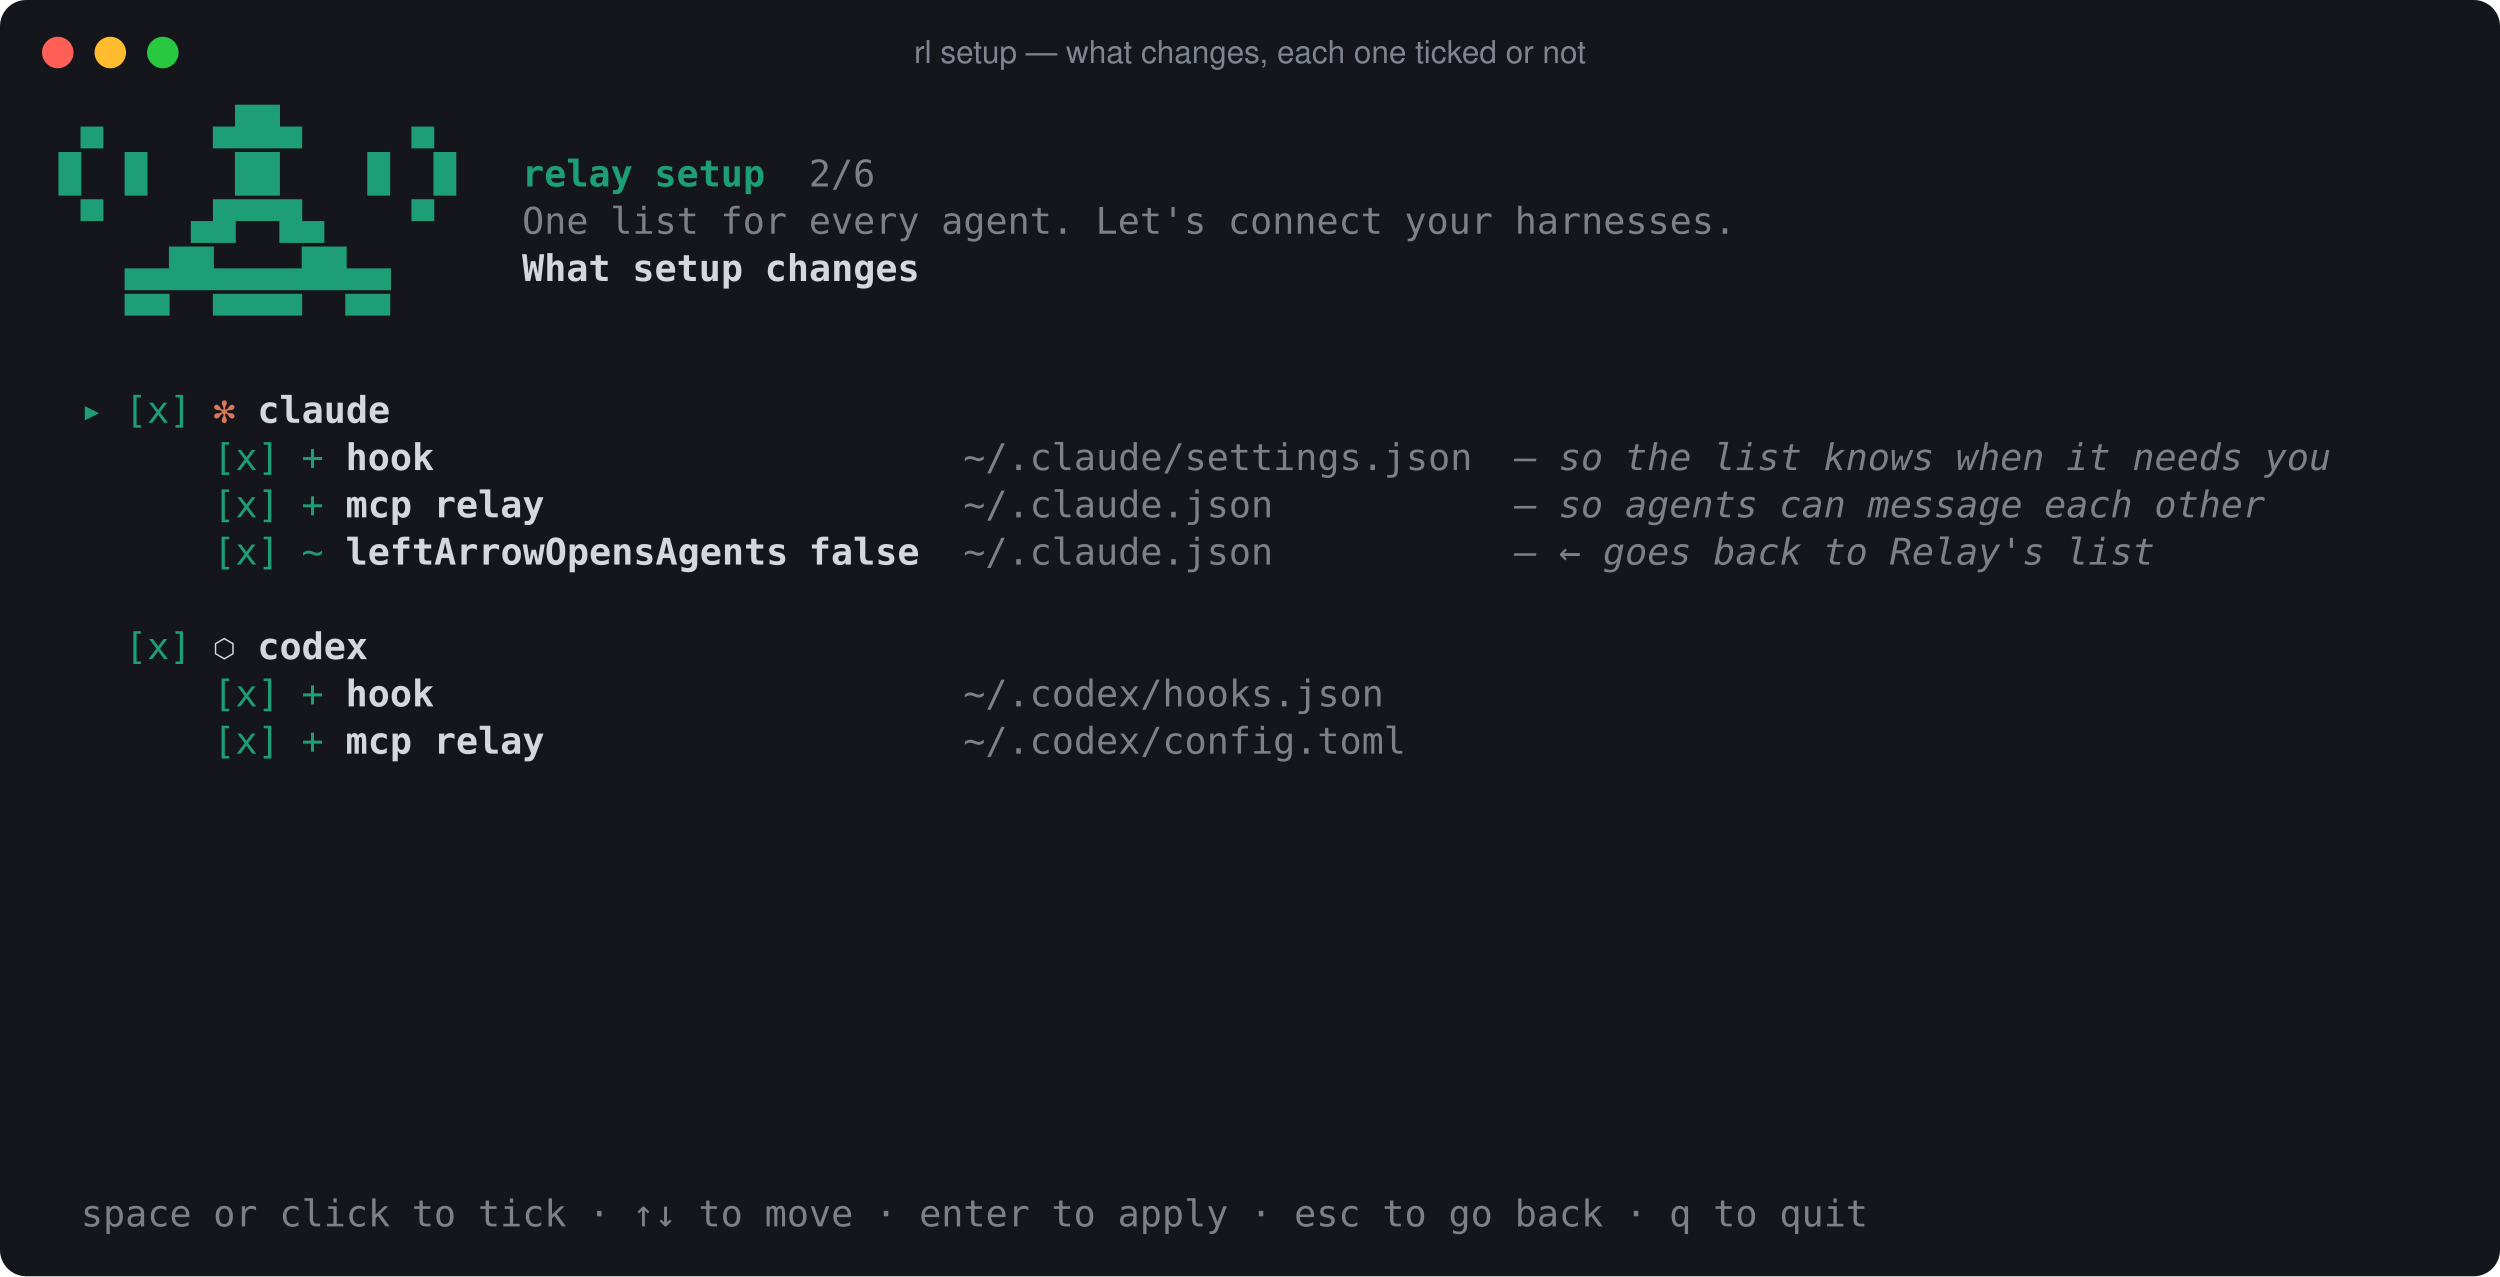
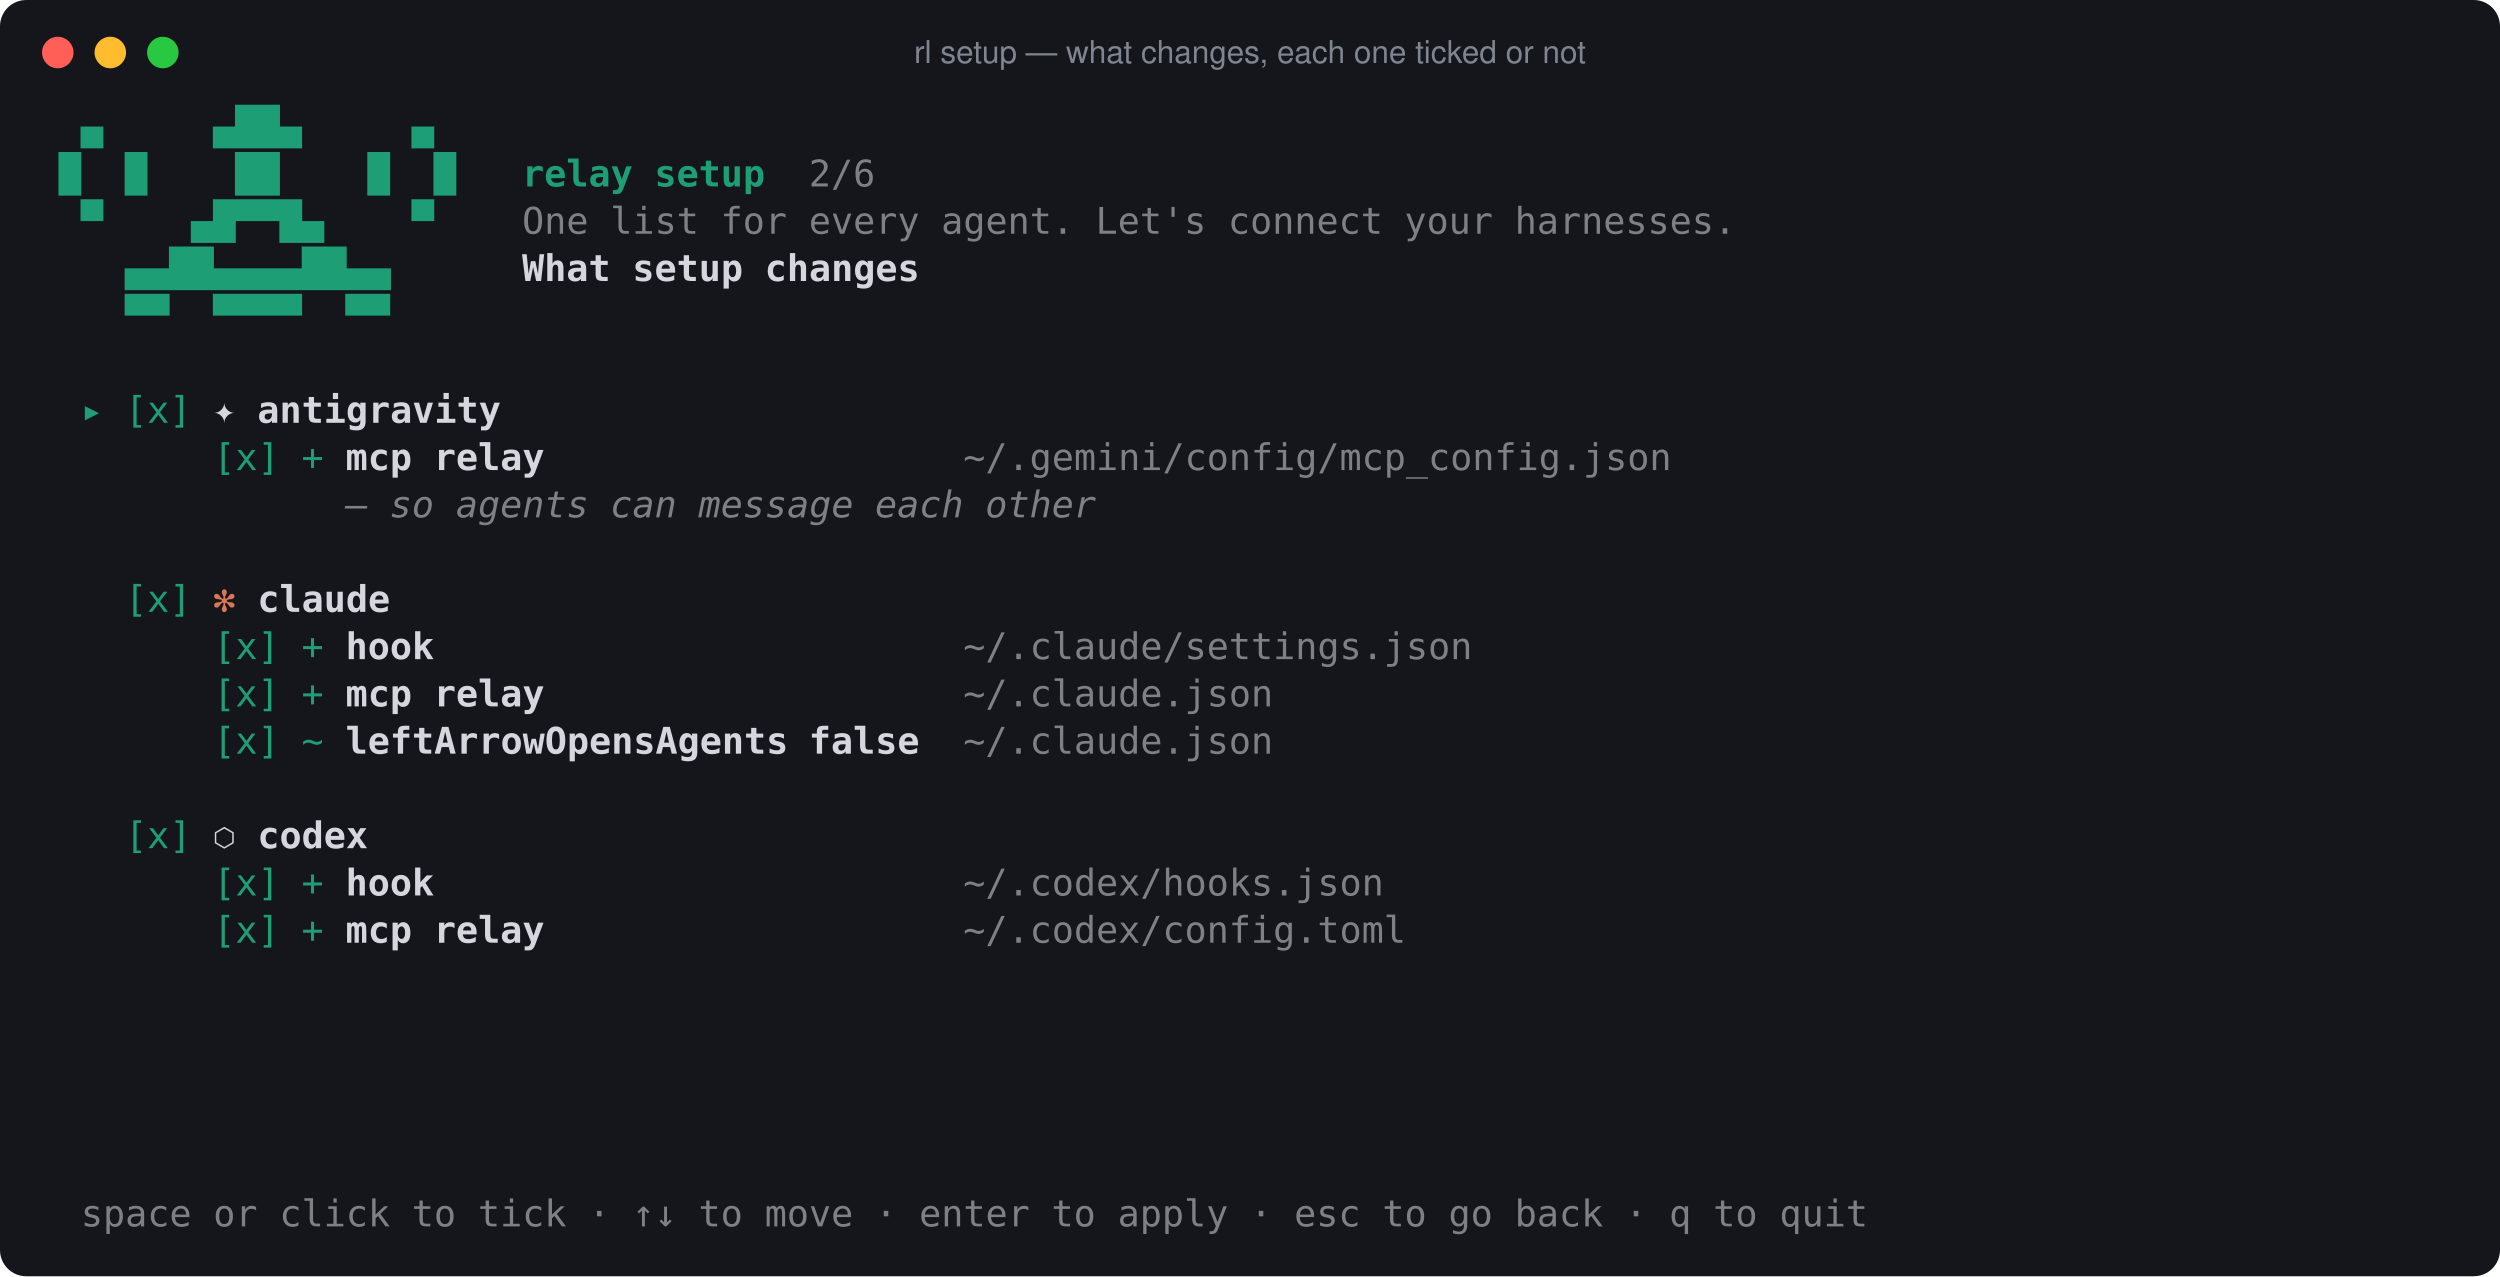
<svg xmlns="http://www.w3.org/2000/svg" width="952" height="486" viewBox="0 0 952 486" role="img" aria-label="rl setup — what changes, each one ticked or not">
  <rect width="100%" height="100%" rx="10" fill="#14161b" />
  <circle cx="22" cy="20" r="6" fill="#ff5f57" />
  <circle cx="42" cy="20" r="6" fill="#febc2e" />
  <circle cx="62" cy="20" r="6" fill="#28c840" />
  <text x="476" y="24" fill="#7f8590" font-family="-apple-system, Segoe UI, Helvetica, Arial, sans-serif" font-size="12" text-anchor="middle">rl setup — what changes, each one ticked or not</text>
  <g font-family="ui-monospace, SFMono-Regular, Menlo, Consolas, 'DejaVu Sans Mono', monospace" font-size="14" fill="#d4d7dd" xml:space="preserve">
    <text x="30.8" y="53" fill="#1d9e75">▄</text>
    <text x="81.2 89.6 98.0 106.4" y="53" fill="#1d9e75">▄██▄</text>
    <text x="156.8" y="53" fill="#1d9e75">▄</text>
    <text x="22.4" y="71" fill="#1d9e75">█</text>
    <text x="47.6" y="71" fill="#1d9e75">█</text>
    <text x="89.6 98.0" y="71" fill="#1d9e75">██</text>
    <text x="140.0" y="71" fill="#1d9e75">█</text>
    <text x="165.2" y="71" fill="#1d9e75">█</text>
    <text x="198.8 207.2 215.6 224.0 232.4" y="71" fill="#1d9e75" font-weight="bold">relay</text>
    <text x="249.2 257.6 266.0 274.4 282.8" y="71" fill="#1d9e75" font-weight="bold">setup</text>
    <text x="308.0 316.4 324.8" y="71" opacity="0.55">2/6</text>
    <text x="30.8" y="89" fill="#1d9e75">▀</text>
    <text x="72.8 81.2 89.6 98.0 106.4 114.8" y="89" fill="#1d9e75">▄█▀▀█▄</text>
    <text x="156.8" y="89" fill="#1d9e75">▀</text>
    <text x="198.8 207.2 215.6" y="89" opacity="0.55">One</text>
    <text x="232.4 240.8 249.2 257.6" y="89" opacity="0.55">list</text>
    <text x="274.4 282.8 291.2" y="89" opacity="0.55">for</text>
    <text x="308.0 316.4 324.8 333.2 341.6" y="89" opacity="0.55">every</text>
    <text x="358.4 366.8 375.2 383.6 392.0 400.4" y="89" opacity="0.55">agent.</text>
    <text x="417.2 425.6 434.0 442.4 450.8" y="89" opacity="0.55">Let's</text>
    <text x="467.6 476.0 484.4 492.8 501.2 509.6 518.0" y="89" opacity="0.55">connect</text>
    <text x="534.8 543.2 551.6 560.0" y="89" opacity="0.55">your</text>
    <text x="576.8 585.2 593.6 602.0 610.4 618.8 627.2 635.6 644.0 652.4" y="89" opacity="0.55">harnesses.</text>
    <text x="47.6 56.0 64.4 72.8 81.2 89.6 98.0 106.4 114.8 123.2 131.6 140.0" y="107" fill="#1d9e75">▄▄██▄▄▄▄██▄▄</text>
    <text x="198.8 207.2 215.6 224.0" y="107" font-weight="bold">What</text>
    <text x="240.8 249.2 257.6 266.0 274.4" y="107" font-weight="bold">setup</text>
    <text x="291.2 299.6 308.0 316.4 324.8 333.2 341.6" y="107" font-weight="bold">changes</text>
    <text x="47.6 56.0" y="125" fill="#1d9e75">▀▀</text>
    <text x="81.2 89.6 98.0 106.4" y="125" fill="#1d9e75">▀▀▀▀</text>
    <text x="131.6 140.0" y="125" fill="#1d9e75">▀▀</text>
    <text x="30.8" y="161" fill="#1d9e75">▸</text>
    <text x="47.6 56.0 64.4" y="161" fill="#1d9e75">[x]</text>
-     <text x="81.2" y="161" fill="#d97757">✻</text>
-     <text x="98.0 106.4 114.8 123.2 131.6 140.0" y="161" font-weight="bold">claude</text>
+     <text x="81.2" y="161">✦</text>
+     <text x="98.0 106.4 114.8 123.2 131.6 140.0 148.4 156.8 165.2 173.6 182.0" y="161" font-weight="bold">antigravity</text>
    <text x="81.2 89.6 98.0" y="179" fill="#1d9e75">[x]</text>
    <text x="114.8" y="179" fill="#1d9e75">+</text>
-     <text x="131.6 140.0 148.4 156.8" y="179" font-weight="bold">hook</text>
-     <text x="366.8 375.2 383.6 392.0 400.4 408.8 417.2 425.6 434.0 442.4 450.8 459.2 467.6 476.0 484.4 492.8 501.2 509.6 518.0 526.4 534.8 543.2 551.6" y="179" opacity="0.55">~/.claude/settings.json</text>
-     <text x="576.8" y="179" opacity="0.55" font-style="italic">—</text>
-     <text x="593.6 602.0" y="179" opacity="0.55" font-style="italic">so</text>
-     <text x="618.8 627.2 635.6" y="179" opacity="0.55" font-style="italic">the</text>
-     <text x="652.4 660.8 669.2 677.6" y="179" opacity="0.55" font-style="italic">list</text>
-     <text x="694.4 702.8 711.2 719.6 728.0" y="179" opacity="0.55" font-style="italic">knows</text>
-     <text x="744.8 753.2 761.6 770.0" y="179" opacity="0.55" font-style="italic">when</text>
-     <text x="786.8 795.2" y="179" opacity="0.55" font-style="italic">it</text>
-     <text x="812.0 820.4 828.8 837.2 845.6" y="179" opacity="0.55" font-style="italic">needs</text>
-     <text x="862.4 870.8 879.2" y="179" opacity="0.55" font-style="italic">you</text>
-     <text x="81.2 89.6 98.0" y="197" fill="#1d9e75">[x]</text>
-     <text x="114.8" y="197" fill="#1d9e75">+</text>
-     <text x="131.6 140.0 148.4" y="197" font-weight="bold">mcp</text>
-     <text x="165.2 173.6 182.0 190.4 198.8" y="197" font-weight="bold">relay</text>
-     <text x="366.8 375.2 383.6 392.0 400.4 408.8 417.2 425.6 434.0 442.4 450.8 459.2 467.6 476.0" y="197" opacity="0.55">~/.claude.json</text>
-     <text x="576.8" y="197" opacity="0.55" font-style="italic">—</text>
-     <text x="593.6 602.0" y="197" opacity="0.55" font-style="italic">so</text>
-     <text x="618.8 627.2 635.6 644.0 652.4 660.8" y="197" opacity="0.55" font-style="italic">agents</text>
-     <text x="677.6 686.0 694.4" y="197" opacity="0.55" font-style="italic">can</text>
-     <text x="711.2 719.6 728.0 736.4 744.8 753.2 761.6" y="197" opacity="0.55" font-style="italic">message</text>
-     <text x="778.4 786.8 795.2 803.6" y="197" opacity="0.55" font-style="italic">each</text>
-     <text x="820.4 828.8 837.2 845.6 854.0" y="197" opacity="0.55" font-style="italic">other</text>
-     <text x="81.2 89.6 98.0" y="215" fill="#1d9e75">[x]</text>
-     <text x="114.8" y="215" fill="#1d9e75">~</text>
-     <text x="131.6 140.0 148.4 156.8 165.2 173.6 182.0 190.4 198.8 207.2 215.6 224.0 232.4 240.8 249.2 257.6 266.0 274.4 282.8 291.2" y="215" font-weight="bold">leftArrowOpensAgents</text>
-     <text x="308.0 316.4 324.8 333.2 341.6" y="215" font-weight="bold">false</text>
-     <text x="366.8 375.2 383.6 392.0 400.4 408.8 417.2 425.6 434.0 442.4 450.8 459.2 467.6 476.0" y="215" opacity="0.55">~/.claude.json</text>
-     <text x="576.8" y="215" opacity="0.55" font-style="italic">—</text>
-     <text x="593.6" y="215" opacity="0.55" font-style="italic">←</text>
-     <text x="610.4 618.8 627.2 635.6" y="215" opacity="0.55" font-style="italic">goes</text>
-     <text x="652.4 660.8 669.2 677.6" y="215" opacity="0.55" font-style="italic">back</text>
-     <text x="694.4 702.8" y="215" opacity="0.55" font-style="italic">to</text>
-     <text x="719.6 728.0 736.4 744.8 753.2 761.6 770.0" y="215" opacity="0.55" font-style="italic">Relay's</text>
-     <text x="786.8 795.2 803.6 812.0" y="215" opacity="0.55" font-style="italic">list</text>
-     <text x="47.6 56.0 64.4" y="251" fill="#1d9e75">[x]</text>
-     <text x="81.2" y="251">⬡</text>
-     <text x="98.0 106.4 114.8 123.2 131.6" y="251" font-weight="bold">codex</text>
+     <text x="131.6 140.0 148.4" y="179" font-weight="bold">mcp</text>
+     <text x="165.2 173.6 182.0 190.4 198.8" y="179" font-weight="bold">relay</text>
+     <text x="366.8 375.2 383.6 392.0 400.4 408.8 417.2 425.6 434.0 442.4 450.8 459.2 467.6 476.0 484.4 492.8 501.2 509.6 518.0 526.4 534.8 543.2 551.6 560.0 568.4 576.8 585.2 593.6 602.0 610.4 618.8 627.2" y="179" opacity="0.55">~/.gemini/config/mcp_config.json</text>
+     <text x="131.6" y="197" opacity="0.55" font-style="italic">—</text>
+     <text x="148.4 156.8" y="197" opacity="0.55" font-style="italic">so</text>
+     <text x="173.6 182.0 190.4 198.8 207.2 215.6" y="197" opacity="0.55" font-style="italic">agents</text>
+     <text x="232.4 240.8 249.2" y="197" opacity="0.55" font-style="italic">can</text>
+     <text x="266.0 274.4 282.8 291.2 299.6 308.0 316.4" y="197" opacity="0.55" font-style="italic">message</text>
+     <text x="333.2 341.6 350.0 358.4" y="197" opacity="0.55" font-style="italic">each</text>
+     <text x="375.2 383.6 392.0 400.4 408.8" y="197" opacity="0.55" font-style="italic">other</text>
+     <text x="47.6 56.0 64.4" y="233" fill="#1d9e75">[x]</text>
+     <text x="81.2" y="233" fill="#d97757">✻</text>
+     <text x="98.0 106.4 114.8 123.2 131.6 140.0" y="233" font-weight="bold">claude</text>
+     <text x="81.2 89.6 98.0" y="251" fill="#1d9e75">[x]</text>
+     <text x="114.8" y="251" fill="#1d9e75">+</text>
+     <text x="131.6 140.0 148.4 156.8" y="251" font-weight="bold">hook</text>
+     <text x="366.8 375.2 383.6 392.0 400.4 408.8 417.2 425.6 434.0 442.4 450.8 459.2 467.6 476.0 484.4 492.8 501.2 509.6 518.0 526.4 534.8 543.2 551.6" y="251" opacity="0.55">~/.claude/settings.json</text>
    <text x="81.2 89.6 98.0" y="269" fill="#1d9e75">[x]</text>
    <text x="114.8" y="269" fill="#1d9e75">+</text>
-     <text x="131.6 140.0 148.4 156.8" y="269" font-weight="bold">hook</text>
-     <text x="366.8 375.2 383.6 392.0 400.4 408.8 417.2 425.6 434.0 442.4 450.8 459.2 467.6 476.0 484.4 492.8 501.2 509.6 518.0" y="269" opacity="0.55">~/.codex/hooks.json</text>
+     <text x="131.6 140.0 148.4" y="269" font-weight="bold">mcp</text>
+     <text x="165.2 173.6 182.0 190.4 198.8" y="269" font-weight="bold">relay</text>
+     <text x="366.8 375.2 383.6 392.0 400.4 408.8 417.2 425.6 434.0 442.4 450.8 459.2 467.6 476.0" y="269" opacity="0.55">~/.claude.json</text>
    <text x="81.2 89.6 98.0" y="287" fill="#1d9e75">[x]</text>
-     <text x="114.8" y="287" fill="#1d9e75">+</text>
-     <text x="131.6 140.0 148.4" y="287" font-weight="bold">mcp</text>
-     <text x="165.2 173.6 182.0 190.4 198.8" y="287" font-weight="bold">relay</text>
-     <text x="366.8 375.2 383.6 392.0 400.4 408.8 417.2 425.6 434.0 442.4 450.8 459.2 467.6 476.0 484.4 492.8 501.2 509.6 518.0 526.4" y="287" opacity="0.55">~/.codex/config.toml</text>
+     <text x="114.8" y="287" fill="#1d9e75">~</text>
+     <text x="131.6 140.0 148.4 156.8 165.2 173.6 182.0 190.4 198.8 207.2 215.6 224.0 232.4 240.8 249.2 257.6 266.0 274.4 282.8 291.2" y="287" font-weight="bold">leftArrowOpensAgents</text>
+     <text x="308.0 316.4 324.8 333.2 341.6" y="287" font-weight="bold">false</text>
+     <text x="366.8 375.2 383.6 392.0 400.4 408.8 417.2 425.6 434.0 442.4 450.8 459.2 467.6 476.0" y="287" opacity="0.55">~/.claude.json</text>
+     <text x="47.6 56.0 64.4" y="323" fill="#1d9e75">[x]</text>
+     <text x="81.2" y="323">⬡</text>
+     <text x="98.0 106.4 114.8 123.2 131.6" y="323" font-weight="bold">codex</text>
+     <text x="81.2 89.6 98.0" y="341" fill="#1d9e75">[x]</text>
+     <text x="114.8" y="341" fill="#1d9e75">+</text>
+     <text x="131.6 140.0 148.4 156.8" y="341" font-weight="bold">hook</text>
+     <text x="366.8 375.2 383.6 392.0 400.4 408.8 417.2 425.6 434.0 442.4 450.8 459.2 467.6 476.0 484.4 492.8 501.2 509.6 518.0" y="341" opacity="0.55">~/.codex/hooks.json</text>
+     <text x="81.2 89.6 98.0" y="359" fill="#1d9e75">[x]</text>
+     <text x="114.8" y="359" fill="#1d9e75">+</text>
+     <text x="131.6 140.0 148.4" y="359" font-weight="bold">mcp</text>
+     <text x="165.2 173.6 182.0 190.4 198.8" y="359" font-weight="bold">relay</text>
+     <text x="366.8 375.2 383.6 392.0 400.4 408.8 417.2 425.6 434.0 442.4 450.8 459.2 467.6 476.0 484.4 492.8 501.2 509.6 518.0 526.4" y="359" opacity="0.55">~/.codex/config.toml</text>
    <text x="30.8 39.2 47.6 56.0 64.4" y="467" opacity="0.55">space</text>
    <text x="81.2 89.6" y="467" opacity="0.55">or</text>
    <text x="106.4 114.8 123.2 131.6 140.0" y="467" opacity="0.55">click</text>
    <text x="156.8 165.2" y="467" opacity="0.55">to</text>
    <text x="182.0 190.4 198.8 207.2" y="467" opacity="0.55">tick</text>
    <text x="224.0" y="467" opacity="0.55">·</text>
    <text x="240.8 249.2" y="467" opacity="0.55">↑↓</text>
    <text x="266.0 274.4" y="467" opacity="0.55">to</text>
    <text x="291.2 299.6 308.0 316.4" y="467" opacity="0.55">move</text>
    <text x="333.2" y="467" opacity="0.55">·</text>
    <text x="350.0 358.4 366.8 375.2 383.6" y="467" opacity="0.55">enter</text>
    <text x="400.4 408.8" y="467" opacity="0.55">to</text>
    <text x="425.6 434.0 442.4 450.8 459.2" y="467" opacity="0.55">apply</text>
    <text x="476.0" y="467" opacity="0.55">·</text>
    <text x="492.8 501.2 509.6" y="467" opacity="0.55">esc</text>
    <text x="526.4 534.8" y="467" opacity="0.55">to</text>
    <text x="551.6 560.0" y="467" opacity="0.55">go</text>
    <text x="576.8 585.2 593.6 602.0" y="467" opacity="0.55">back</text>
    <text x="618.8" y="467" opacity="0.55">·</text>
    <text x="635.6" y="467" opacity="0.55">q</text>
    <text x="652.4 660.8" y="467" opacity="0.55">to</text>
    <text x="677.6 686.0 694.4 702.8" y="467" opacity="0.55">quit</text>
  </g>
</svg>
